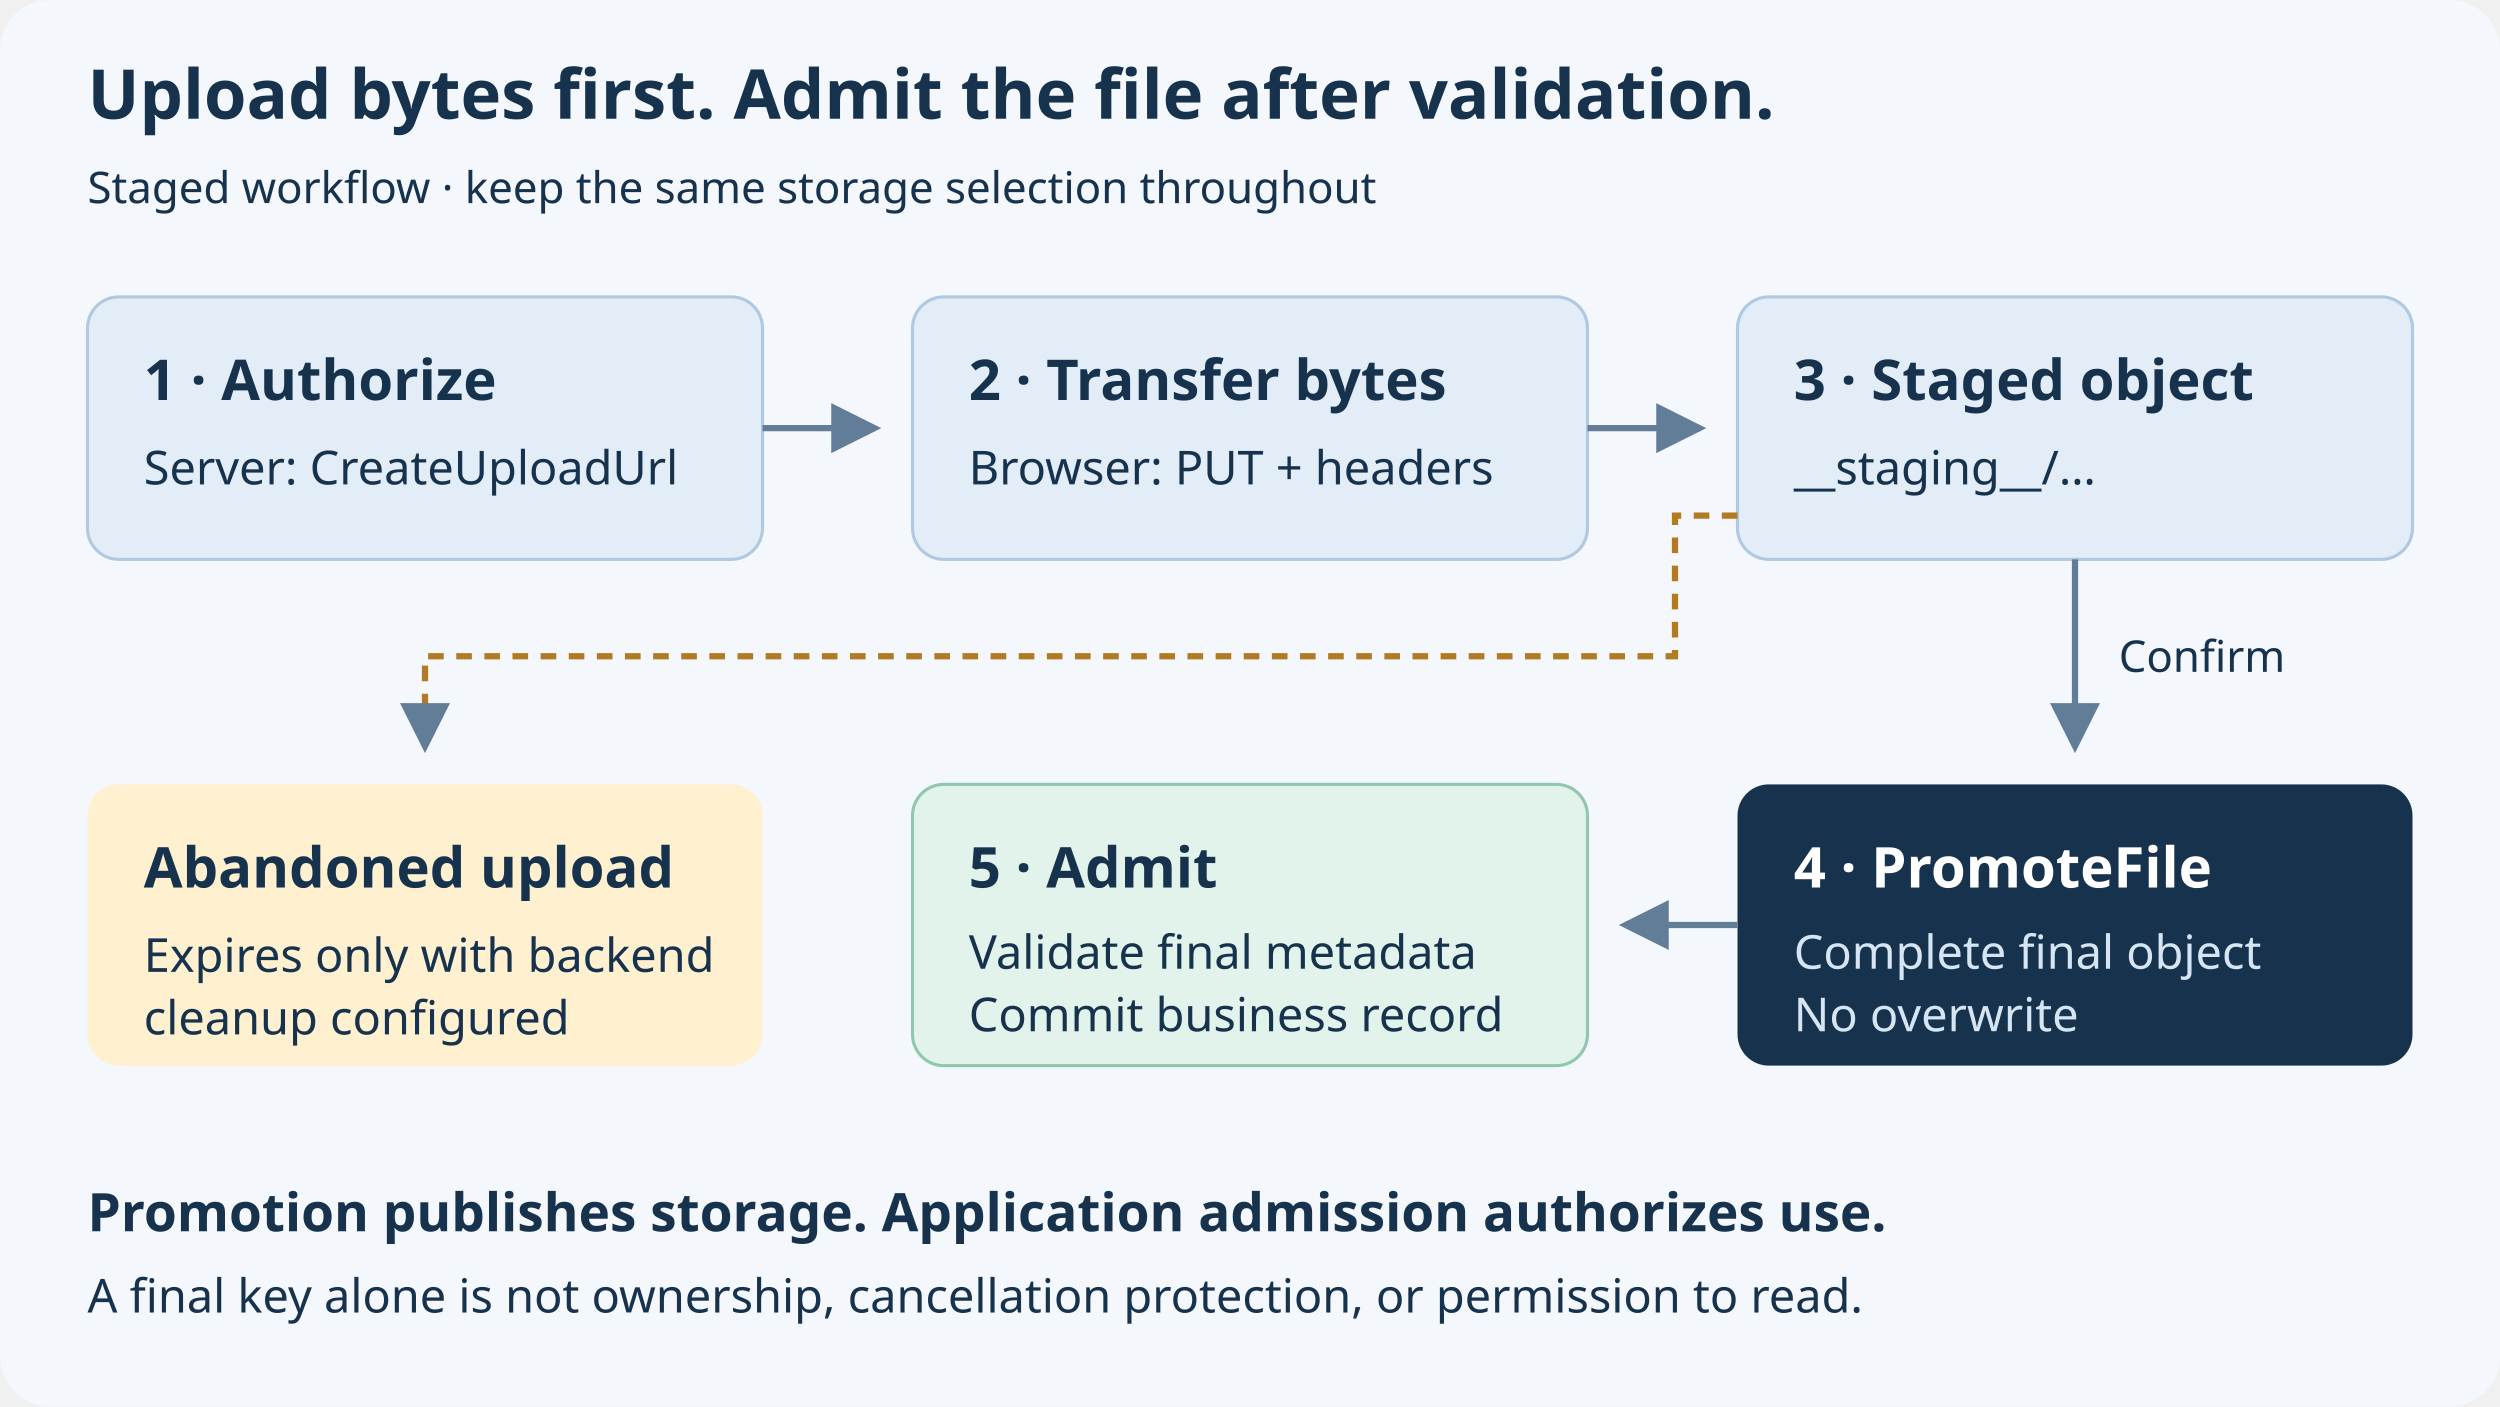
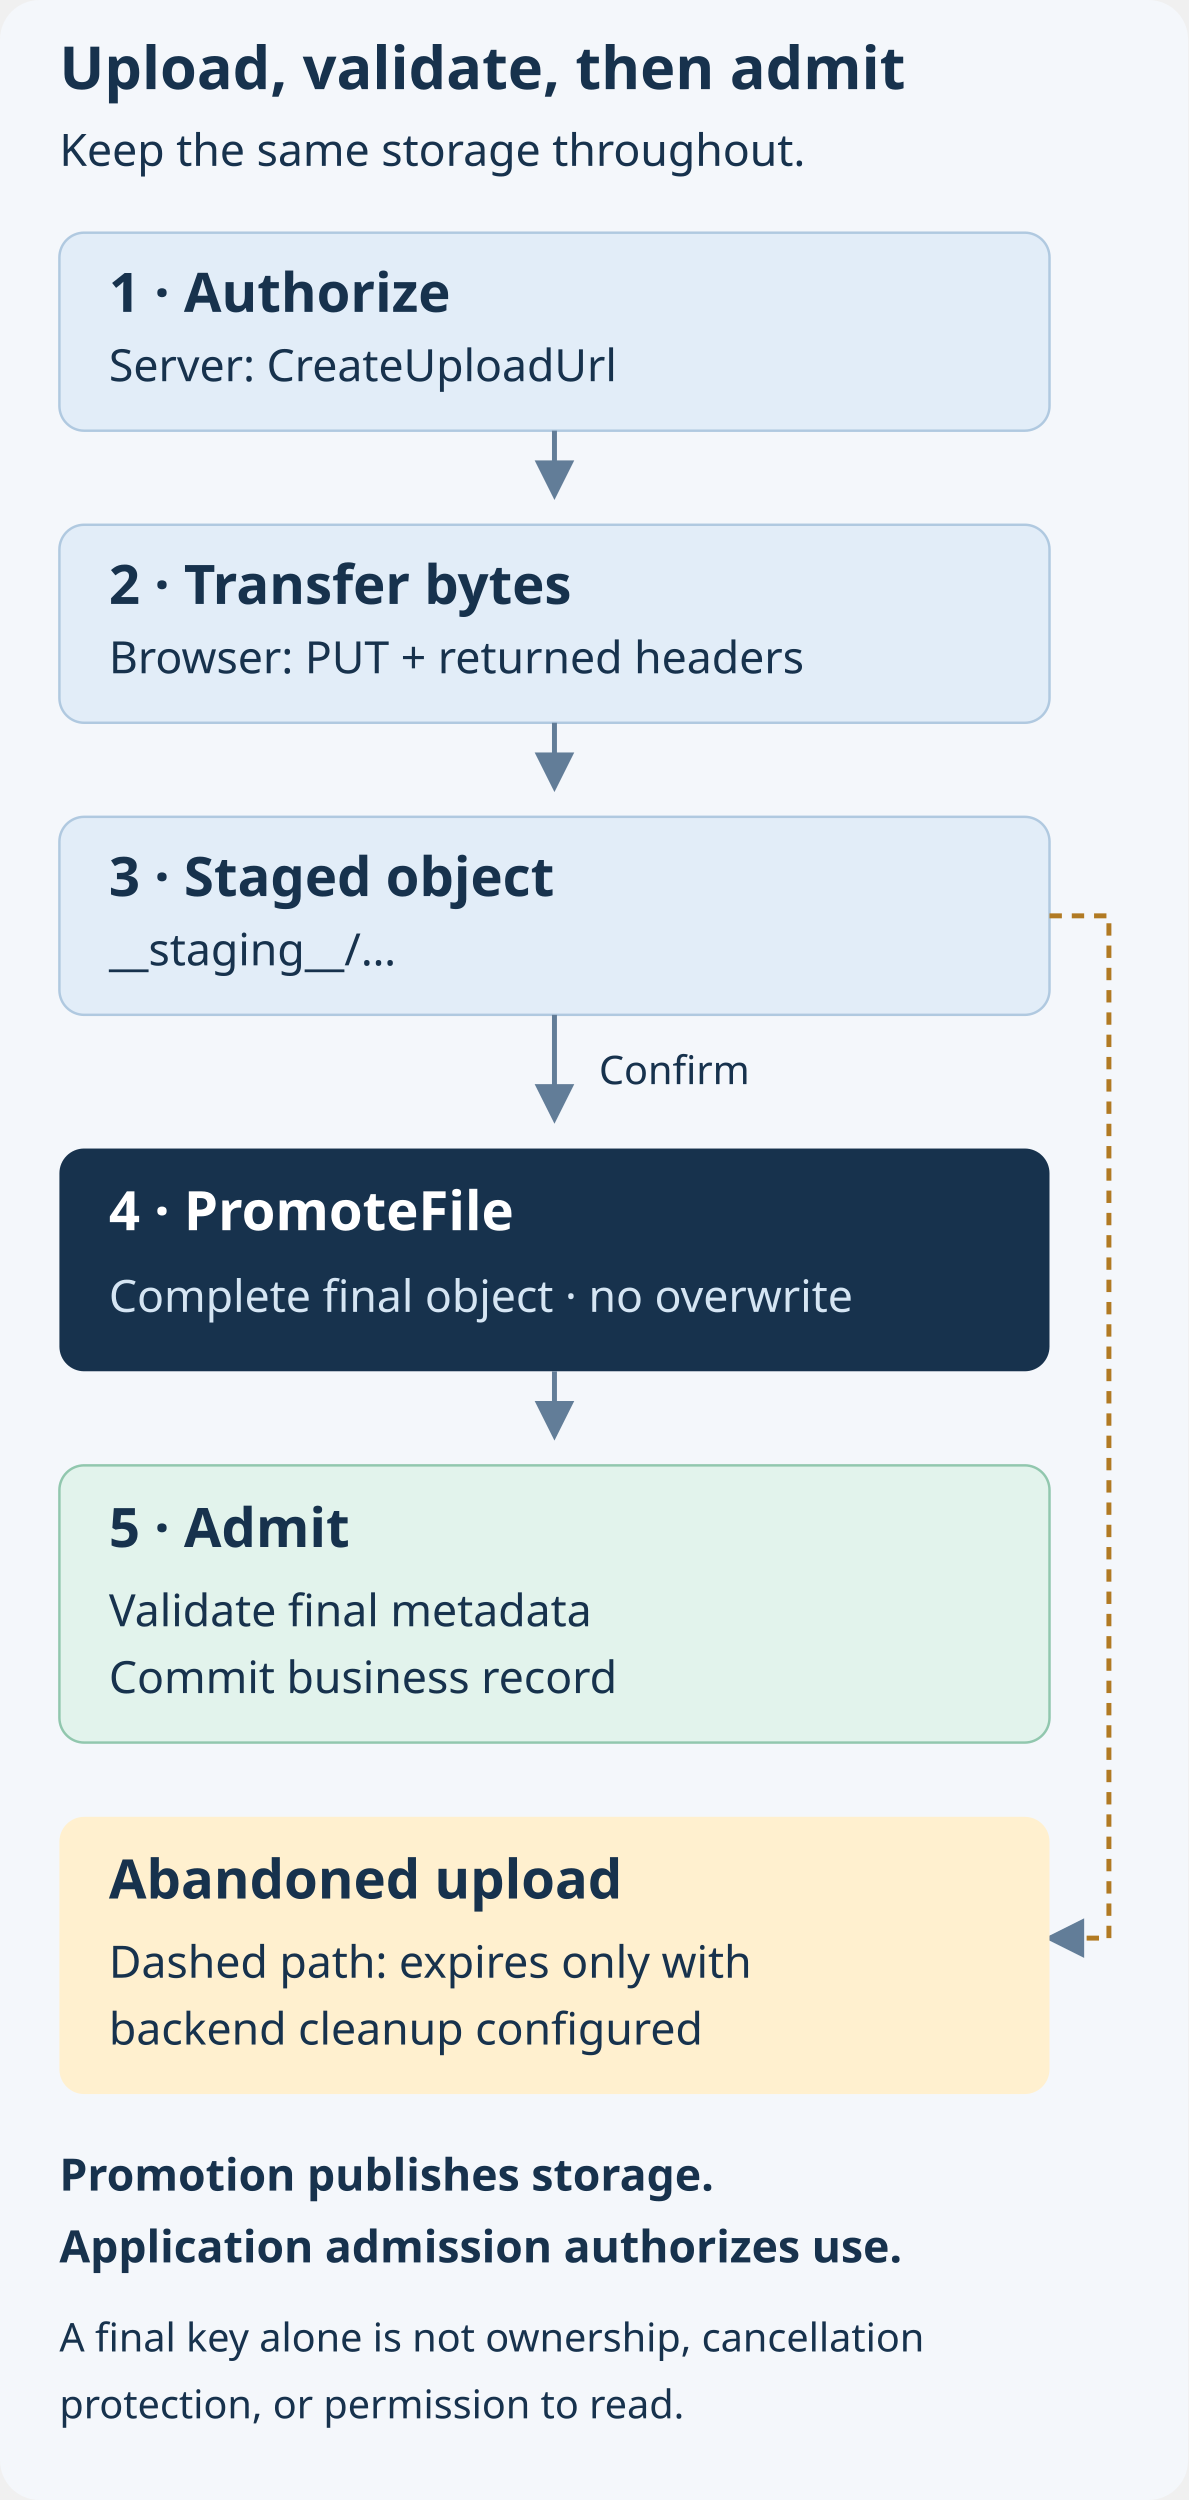
- <svg xmlns="http://www.w3.org/2000/svg" viewBox="0 0 800 450" role="img" aria-labelledby="title desc">
+ <svg xmlns="http://www.w3.org/2000/svg" width="480" height="1010" viewBox="0 0 480 1010" role="img" aria-labelledby="title desc">
  <defs>
    <marker id="arrow" markerWidth="8" markerHeight="8" refX="7" refY="4" orient="auto">
      <path d="M0 0 8 4 0 8" fill="#627d98" />
    </marker>
  </defs>
-   <rect width="800" height="450" rx="16" fill="#f4f7fb" />
-   <g font-family="system-ui, sans-serif" fill="#17324d">
-     <text x="28" y="38" font-size="22" font-weight="700">Upload bytes first. Admit the file after validation.</text>
-     <text x="28" y="65" font-size="14">Staged workflow · keep the same storage selection throughout</text>
+   <rect width="480" height="1010" rx="16" fill="#f4f7fb" />
+   <g font-family="system-ui, sans-serif" fill="#17324d" font-size="18">
+     <text x="24" y="36" font-size="24" font-weight="700">Upload, validate, then admit</text>
+     <text x="24" y="67">Keep the same storage throughout.</text>
    <g fill="#e2edf8" stroke="#b0c9e0">
-       <rect x="28" y="95" width="216" height="84" rx="10" />
-       <rect x="292" y="95" width="216" height="84" rx="10" />
-       <rect x="556" y="95" width="216" height="84" rx="10" />
+       <rect x="24" y="94" width="400" height="80" rx="10" />
+       <rect x="24" y="212" width="400" height="80" rx="10" />
+       <rect x="24" y="330" width="400" height="80" rx="10" />
    </g>
-     <text x="46" y="128" font-size="18" font-weight="700">1 · Authorize</text>
-     <text x="46" y="155" font-size="15">Server: CreateUploadUrl</text>
-     <text x="310" y="128" font-size="18" font-weight="700">2 · Transfer bytes</text>
-     <text x="310" y="155" font-size="15">Browser: PUT + headers</text>
-     <text x="574" y="128" font-size="18" font-weight="700">3 · Staged object</text>
-     <text x="574" y="155" font-size="15">__staging__/…</text>
-     <path d="M244 137H280" stroke="#627d98" stroke-width="2" marker-end="url(#arrow)" />
-     <path d="M508 137H544" stroke="#627d98" stroke-width="2" marker-end="url(#arrow)" />
-     <path d="M664 179V239" stroke="#627d98" stroke-width="2" marker-end="url(#arrow)" />
-     <text x="678" y="215" font-size="14">Confirm</text>
-     <rect x="556" y="251" width="216" height="90" rx="10" fill="#17324d" />
-     <text x="574" y="284" fill="#fff" font-size="18" font-weight="700">4 · PromoteFile</text>
-     <text x="574" y="310" fill="#d5e5f3" font-size="15">Complete final object</text>
-     <text x="574" y="330" fill="#d5e5f3" font-size="15">No overwrite</text>
-     <path d="M556 296H520" stroke="#627d98" stroke-width="2" marker-end="url(#arrow)" />
-     <rect x="292" y="251" width="216" height="90" rx="10" fill="#e2f3ec" stroke="#91c7ae" />
-     <text x="310" y="284" font-size="18" font-weight="700">5 · Admit</text>
-     <text x="310" y="310" font-size="15">Validate final metadata</text>
-     <text x="310" y="330" font-size="15">Commit business record</text>
-     <path d="M556 165H536V210H136V239" fill="none" stroke="#b17a23" stroke-width="2" stroke-dasharray="5 4" marker-end="url(#arrow)" />
-     <rect x="28" y="251" width="216" height="90" rx="10" fill="#fff0cf" />
-     <text x="46" y="284" font-size="18" font-weight="700">Abandoned upload</text>
-     <text x="46" y="311" font-size="15">Expires only with backend</text>
-     <text x="46" y="331" font-size="15">cleanup configured</text>
-     <text x="28" y="394" font-size="17" font-weight="600">Promotion publishes storage. Application admission authorizes use.</text>
-     <text x="28" y="420" font-size="15">A final key alone is not ownership, cancellation protection, or permission to read.</text>
+     <text x="44" y="126" font-size="22" font-weight="700">1 · Authorize</text>
+     <text x="44" y="154">Server: CreateUploadUrl</text>
+     <text x="44" y="244" font-size="22" font-weight="700">2 · Transfer bytes</text>
+     <text x="44" y="272">Browser: PUT + returned headers</text>
+     <text x="44" y="362" font-size="22" font-weight="700">3 · Staged object</text>
+     <text x="44" y="390">__staging__/…</text>
+     <path d="M224 174V200" stroke="#627d98" stroke-width="2" marker-end="url(#arrow)" />
+     <path d="M224 292V318" stroke="#627d98" stroke-width="2" marker-end="url(#arrow)" />
+     <path d="M224 410V452" stroke="#627d98" stroke-width="2" marker-end="url(#arrow)" />
+     <text x="242" y="438" font-size="16">Confirm</text>
+     <rect x="24" y="464" width="400" height="90" rx="10" fill="#17324d" />
+     <text x="44" y="497" fill="#fff" font-size="22" font-weight="700">4 · PromoteFile</text>
+     <text x="44" y="530" fill="#d5e5f3">Complete final object · no overwrite</text>
+     <path d="M224 554V580" stroke="#627d98" stroke-width="2" marker-end="url(#arrow)" />
+     <rect x="24" y="592" width="400" height="112" rx="10" fill="#e2f3ec" stroke="#91c7ae" />
+     <text x="44" y="625" font-size="22" font-weight="700">5 · Admit</text>
+     <text x="44" y="657">Validate final metadata</text>
+     <text x="44" y="684">Commit business record</text>
+     <path d="M424 370H448V783H424" fill="none" stroke="#b17a23" stroke-width="2" stroke-dasharray="5 4" marker-end="url(#arrow)" />
+     <rect x="24" y="734" width="400" height="112" rx="10" fill="#fff0cf" />
+     <text x="44" y="767" font-size="22" font-weight="700">Abandoned upload</text>
+     <text x="44" y="799">Dashed path: expires only with</text>
+     <text x="44" y="826">backend cleanup configured</text>
+     <text x="24" y="885" font-weight="600">Promotion publishes storage.</text>
+     <text x="24" y="914" font-weight="600">Application admission authorizes use.</text>
+     <text x="24" y="950" font-size="16">A final key alone is not ownership, cancellation</text>
+     <text x="24" y="977" font-size="16">protection, or permission to read.</text>
  </g>
</svg>
